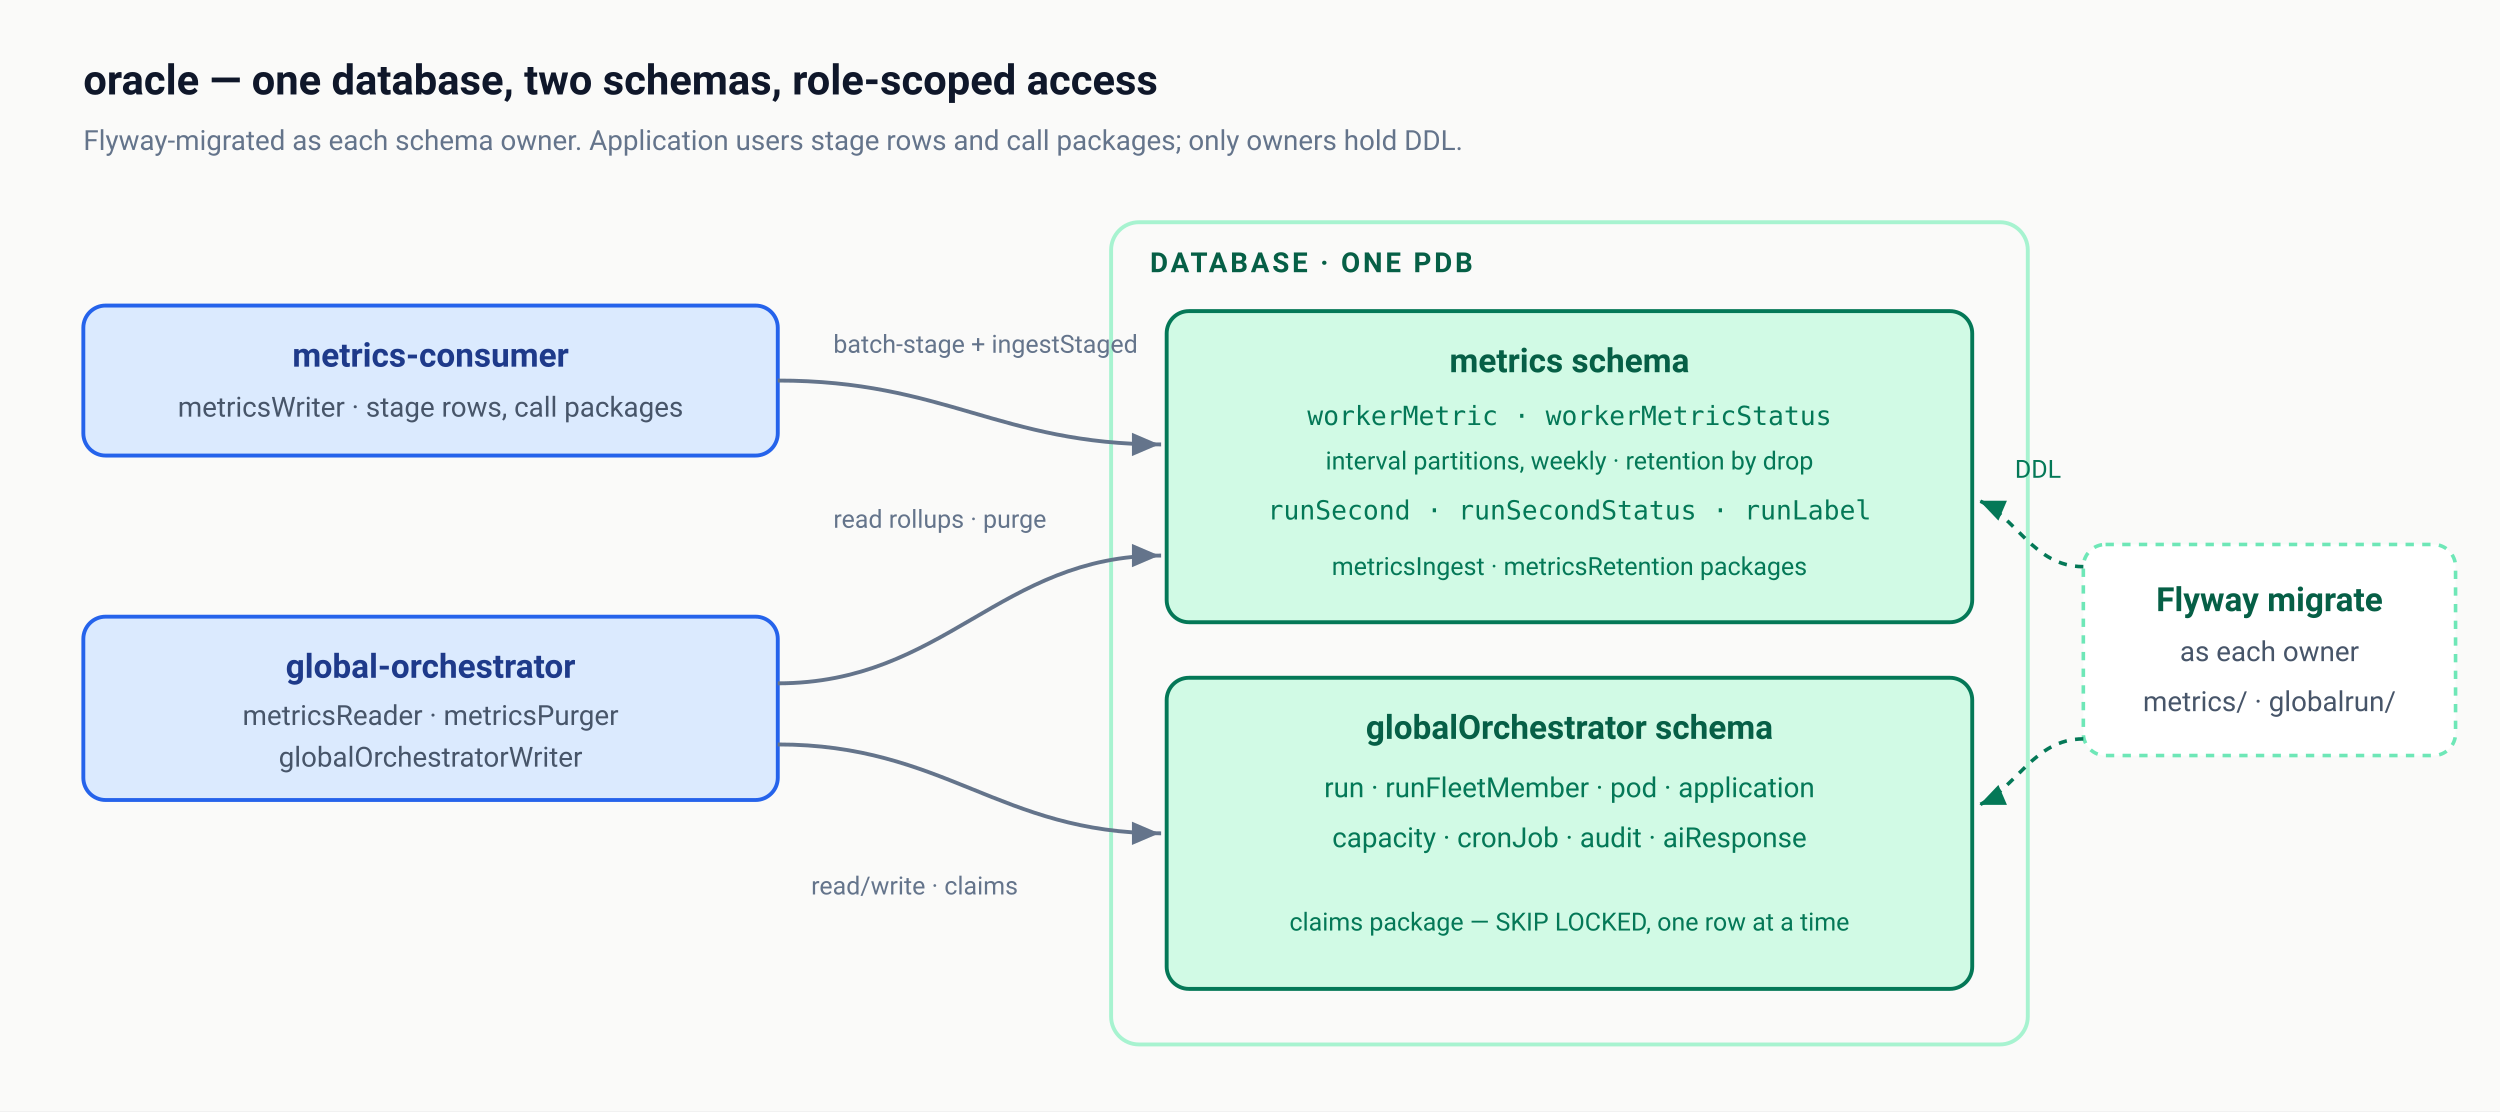
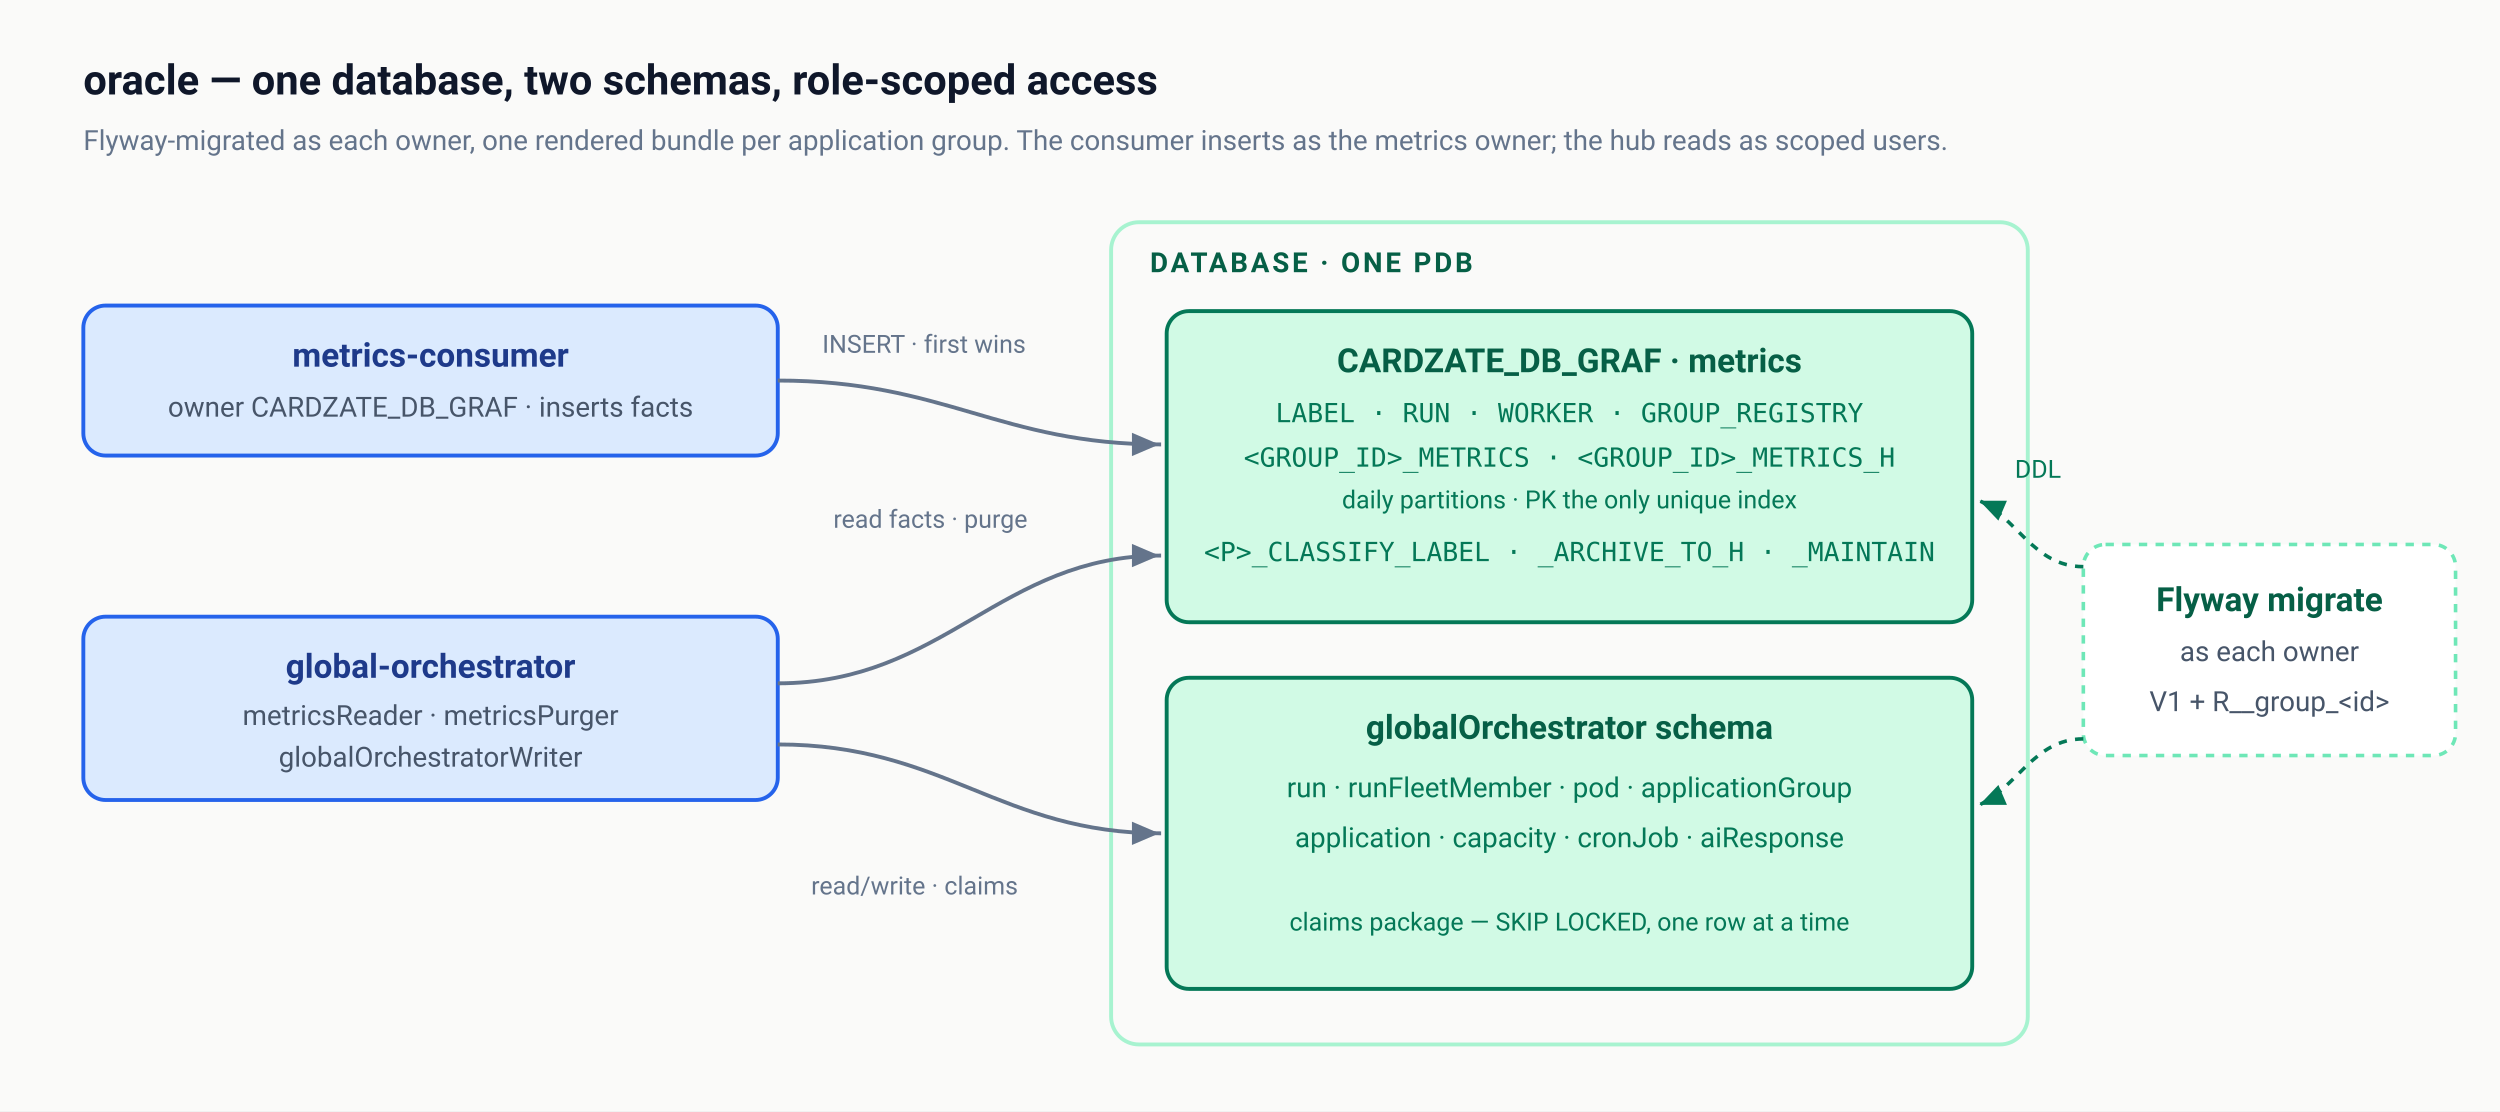
<svg xmlns="http://www.w3.org/2000/svg" viewBox="0 0 900 400" width="900" height="400" font-family="-apple-system, 'Segoe UI', Roboto, Helvetica, Arial, sans-serif">
  <defs>
    <marker id="a" markerWidth="9" markerHeight="9" refX="7.5" refY="3" orient="auto" markerUnits="strokeWidth">
      <path d="M0,0 L0,6 L7,3 z" fill="#64748b" />
    </marker>
    <marker id="s" markerWidth="9" markerHeight="9" refX="7.5" refY="3" orient="auto" markerUnits="strokeWidth">
      <path d="M0,0 L0,6 L7,3 z" fill="#047857" />
    </marker>
  </defs>
  <rect width="900" height="400" fill="#fafaf9" />
  <text x="30" y="34" font-size="15" font-weight="700" fill="#0f172a">oracle — one database, two schemas, role-scoped access</text>
-   <text x="30" y="54" font-size="10" fill="#64748b">Flyway-migrated as each schema owner. Application users stage rows and call packages; only owners hold DDL.</text>
+   <text x="30" y="54" font-size="10" fill="#64748b">Flyway-migrated as each owner, one rendered bundle per application group. The consumer inserts as the metrics owner; the hub reads as scoped users.</text>
  <g>
    <rect x="30" y="110" width="250" height="54" rx="8" fill="#dbeafe" stroke="#2563eb" stroke-width="1.4" />
    <text x="155" y="132" text-anchor="middle" font-size="12" font-weight="600" fill="#1e3a8a">metrics-consumer</text>
-     <text x="155" y="150" text-anchor="middle" font-size="10" fill="#475569">metricsWriter · stage rows, call packages</text>
+     <text x="155" y="150" text-anchor="middle" font-size="10" fill="#475569">owner CARDZATE_DB_GRAF · inserts facts</text>
    <rect x="30" y="222" width="250" height="66" rx="8" fill="#dbeafe" stroke="#2563eb" stroke-width="1.4" />
    <text x="155" y="244" text-anchor="middle" font-size="12" font-weight="600" fill="#1e3a8a">global-orchestrator</text>
    <text x="155" y="261" text-anchor="middle" font-size="10" fill="#475569">metricsReader · metricsPurger</text>
    <text x="155" y="276" text-anchor="middle" font-size="10" fill="#475569">globalOrchestratorWriter</text>
  </g>
  <g>
    <rect x="400" y="80" width="330" height="296" rx="10" fill="none" stroke="#a7f3d0" stroke-width="1.4" />
    <text x="414" y="98" font-size="10" font-weight="600" letter-spacing="1" fill="#065f46">DATABASE · ONE PDB</text>
    <rect x="420" y="112" width="290" height="112" rx="8" fill="#d1fae5" stroke="#047857" stroke-width="1.4" />
-     <text x="565" y="134" text-anchor="middle" font-size="12" font-weight="600" fill="#065f46">metrics schema</text>
-     <text x="565" y="153" text-anchor="middle" font-size="9.5" fill="#047857" font-family="monospace">workerMetric · workerMetricStatus</text>
-     <text x="565" y="169" text-anchor="middle" font-size="9" fill="#047857">interval partitions, weekly · retention by drop</text>
-     <text x="565" y="187" text-anchor="middle" font-size="9.5" fill="#047857" font-family="monospace">runSecond · runSecondStatus · runLabel</text>
-     <text x="565" y="207" text-anchor="middle" font-size="9" fill="#047857">metricsIngest · metricsRetention packages</text>
+     <text x="565" y="134" text-anchor="middle" font-size="12" font-weight="600" fill="#065f46">CARDZATE_DB_GRAF · metrics</text>
+     <text x="565" y="152" text-anchor="middle" font-size="9.5" fill="#047857" font-family="monospace">LABEL · RUN · WORKER · GROUP_REGISTRY</text>
+     <text x="565" y="168" text-anchor="middle" font-size="9.5" fill="#047857" font-family="monospace">&lt;GROUP_ID&gt;_METRICS · &lt;GROUP_ID&gt;_METRICS_H</text>
+     <text x="565" y="183" text-anchor="middle" font-size="9" fill="#047857">daily partitions · PK the only unique index</text>
+     <text x="565" y="202" text-anchor="middle" font-size="9.5" fill="#047857" font-family="monospace">&lt;P&gt;_CLASSIFY_LABEL · _ARCHIVE_TO_H · _MAINTAIN</text>
    <rect x="420" y="244" width="290" height="112" rx="8" fill="#d1fae5" stroke="#047857" stroke-width="1.4" />
    <text x="565" y="266" text-anchor="middle" font-size="12" font-weight="600" fill="#065f46">globalOrchestrator schema</text>
-     <text x="565" y="287" text-anchor="middle" font-size="10" fill="#047857">run · runFleetMember · pod · application</text>
-     <text x="565" y="305" text-anchor="middle" font-size="10" fill="#047857">capacity · cronJob · audit · aiResponse</text>
+     <text x="565" y="287" text-anchor="middle" font-size="10" fill="#047857">run · runFleetMember · pod · applicationGroup</text>
+     <text x="565" y="305" text-anchor="middle" font-size="10" fill="#047857">application · capacity · cronJob · aiResponse</text>
    <text x="565" y="335" text-anchor="middle" font-size="9" fill="#047857">claims package — SKIP LOCKED, one row at a time</text>
  </g>
  <rect x="750" y="196" width="134" height="76" rx="8" fill="#ffffff" stroke="#6ee7b7" stroke-width="1.3" stroke-dasharray="3,3" />
  <text x="817" y="220" text-anchor="middle" font-size="12" font-weight="600" fill="#065f46">Flyway migrate</text>
  <text x="817" y="238" text-anchor="middle" font-size="10" fill="#475569">as each owner</text>
-   <text x="817" y="256" text-anchor="middle" font-size="10" fill="#475569">metrics/ · globalrun/</text>
+   <text x="817" y="256" text-anchor="middle" font-size="10" fill="#475569">V1 + R__group_&lt;id&gt;</text>
  <g stroke="#64748b" stroke-width="1.4" fill="none" marker-end="url(#a)">
    <path d="M280,137 C340,137 360,160 418,160" />
    <path d="M280,246 C340,246 360,200 418,200" />
    <path d="M280,268 C340,268 360,300 418,300" />
  </g>
  <g stroke="#047857" stroke-width="1.3" fill="none" stroke-dasharray="3,3" marker-end="url(#s)">
    <path d="M750,204 C732,204 726,186 712,180" />
    <path d="M750,266 C732,266 726,284 712,290" />
  </g>
  <g font-size="9" fill="#64748b">
-     <text x="300" y="127" text-anchor="start">batch-stage + ingestStaged</text>
-     <text x="300" y="190" text-anchor="start">read rollups · purge</text>
+     <text x="296" y="127" text-anchor="start">INSERT · first wins</text>
+     <text x="300" y="190" text-anchor="start">read facts · purge</text>
    <text x="292" y="322" text-anchor="start">read/write · claims</text>
    <text x="742" y="172" text-anchor="end" fill="#047857">DDL</text>
  </g>
</svg>
